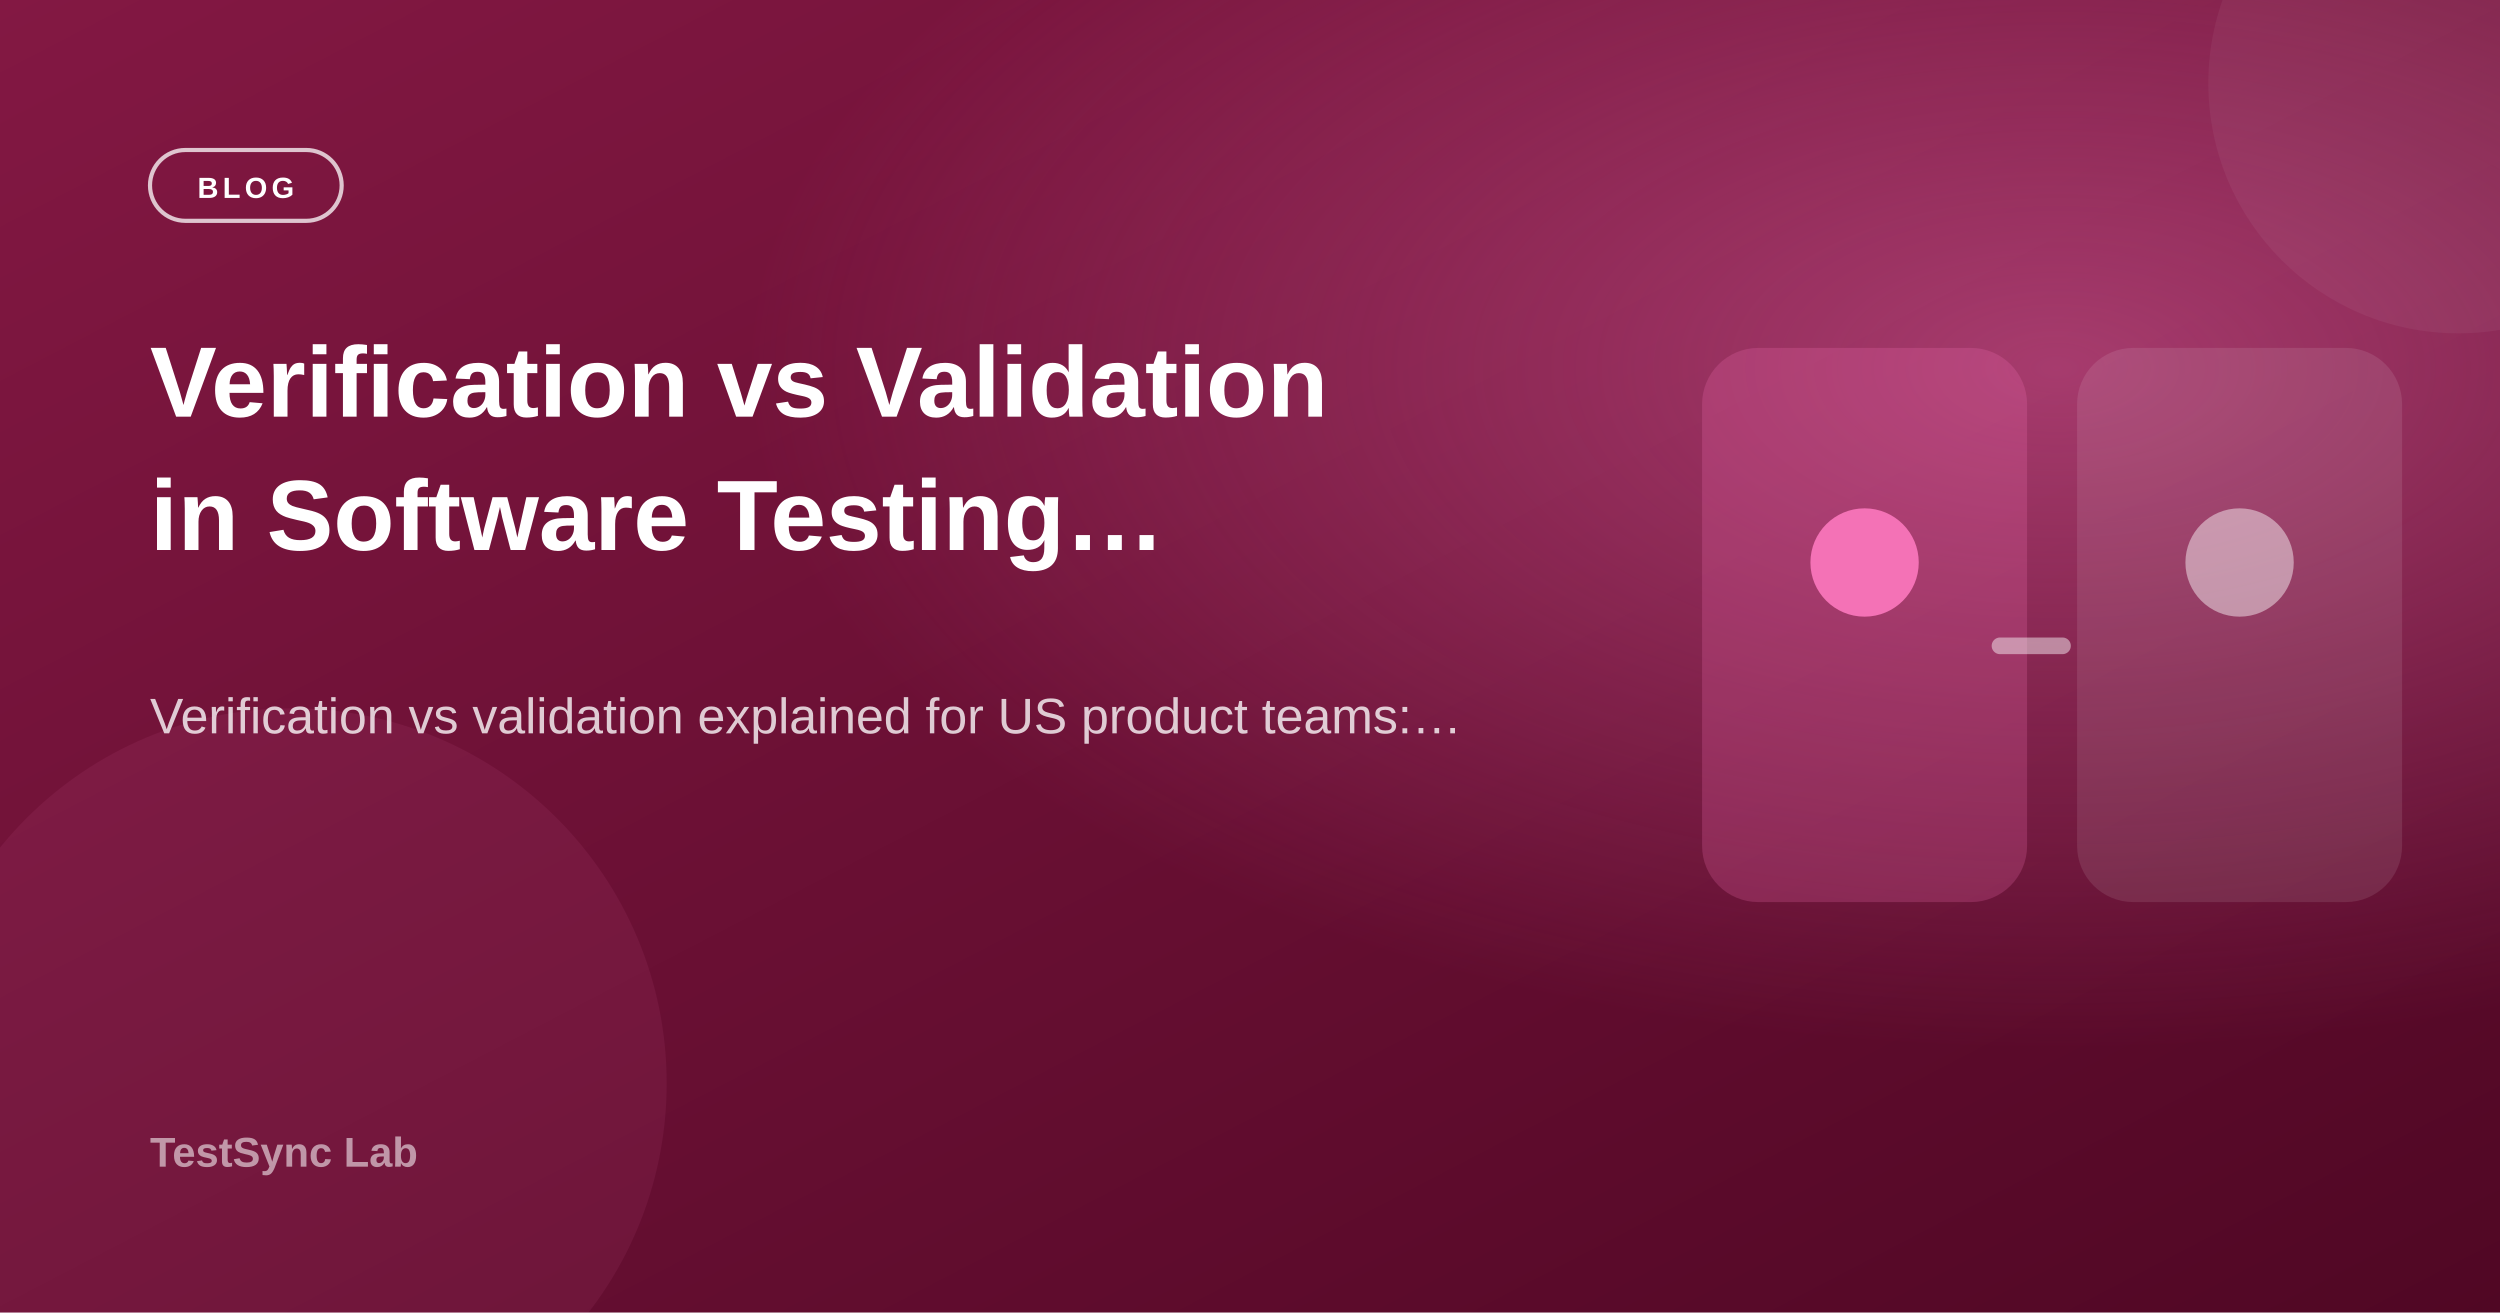
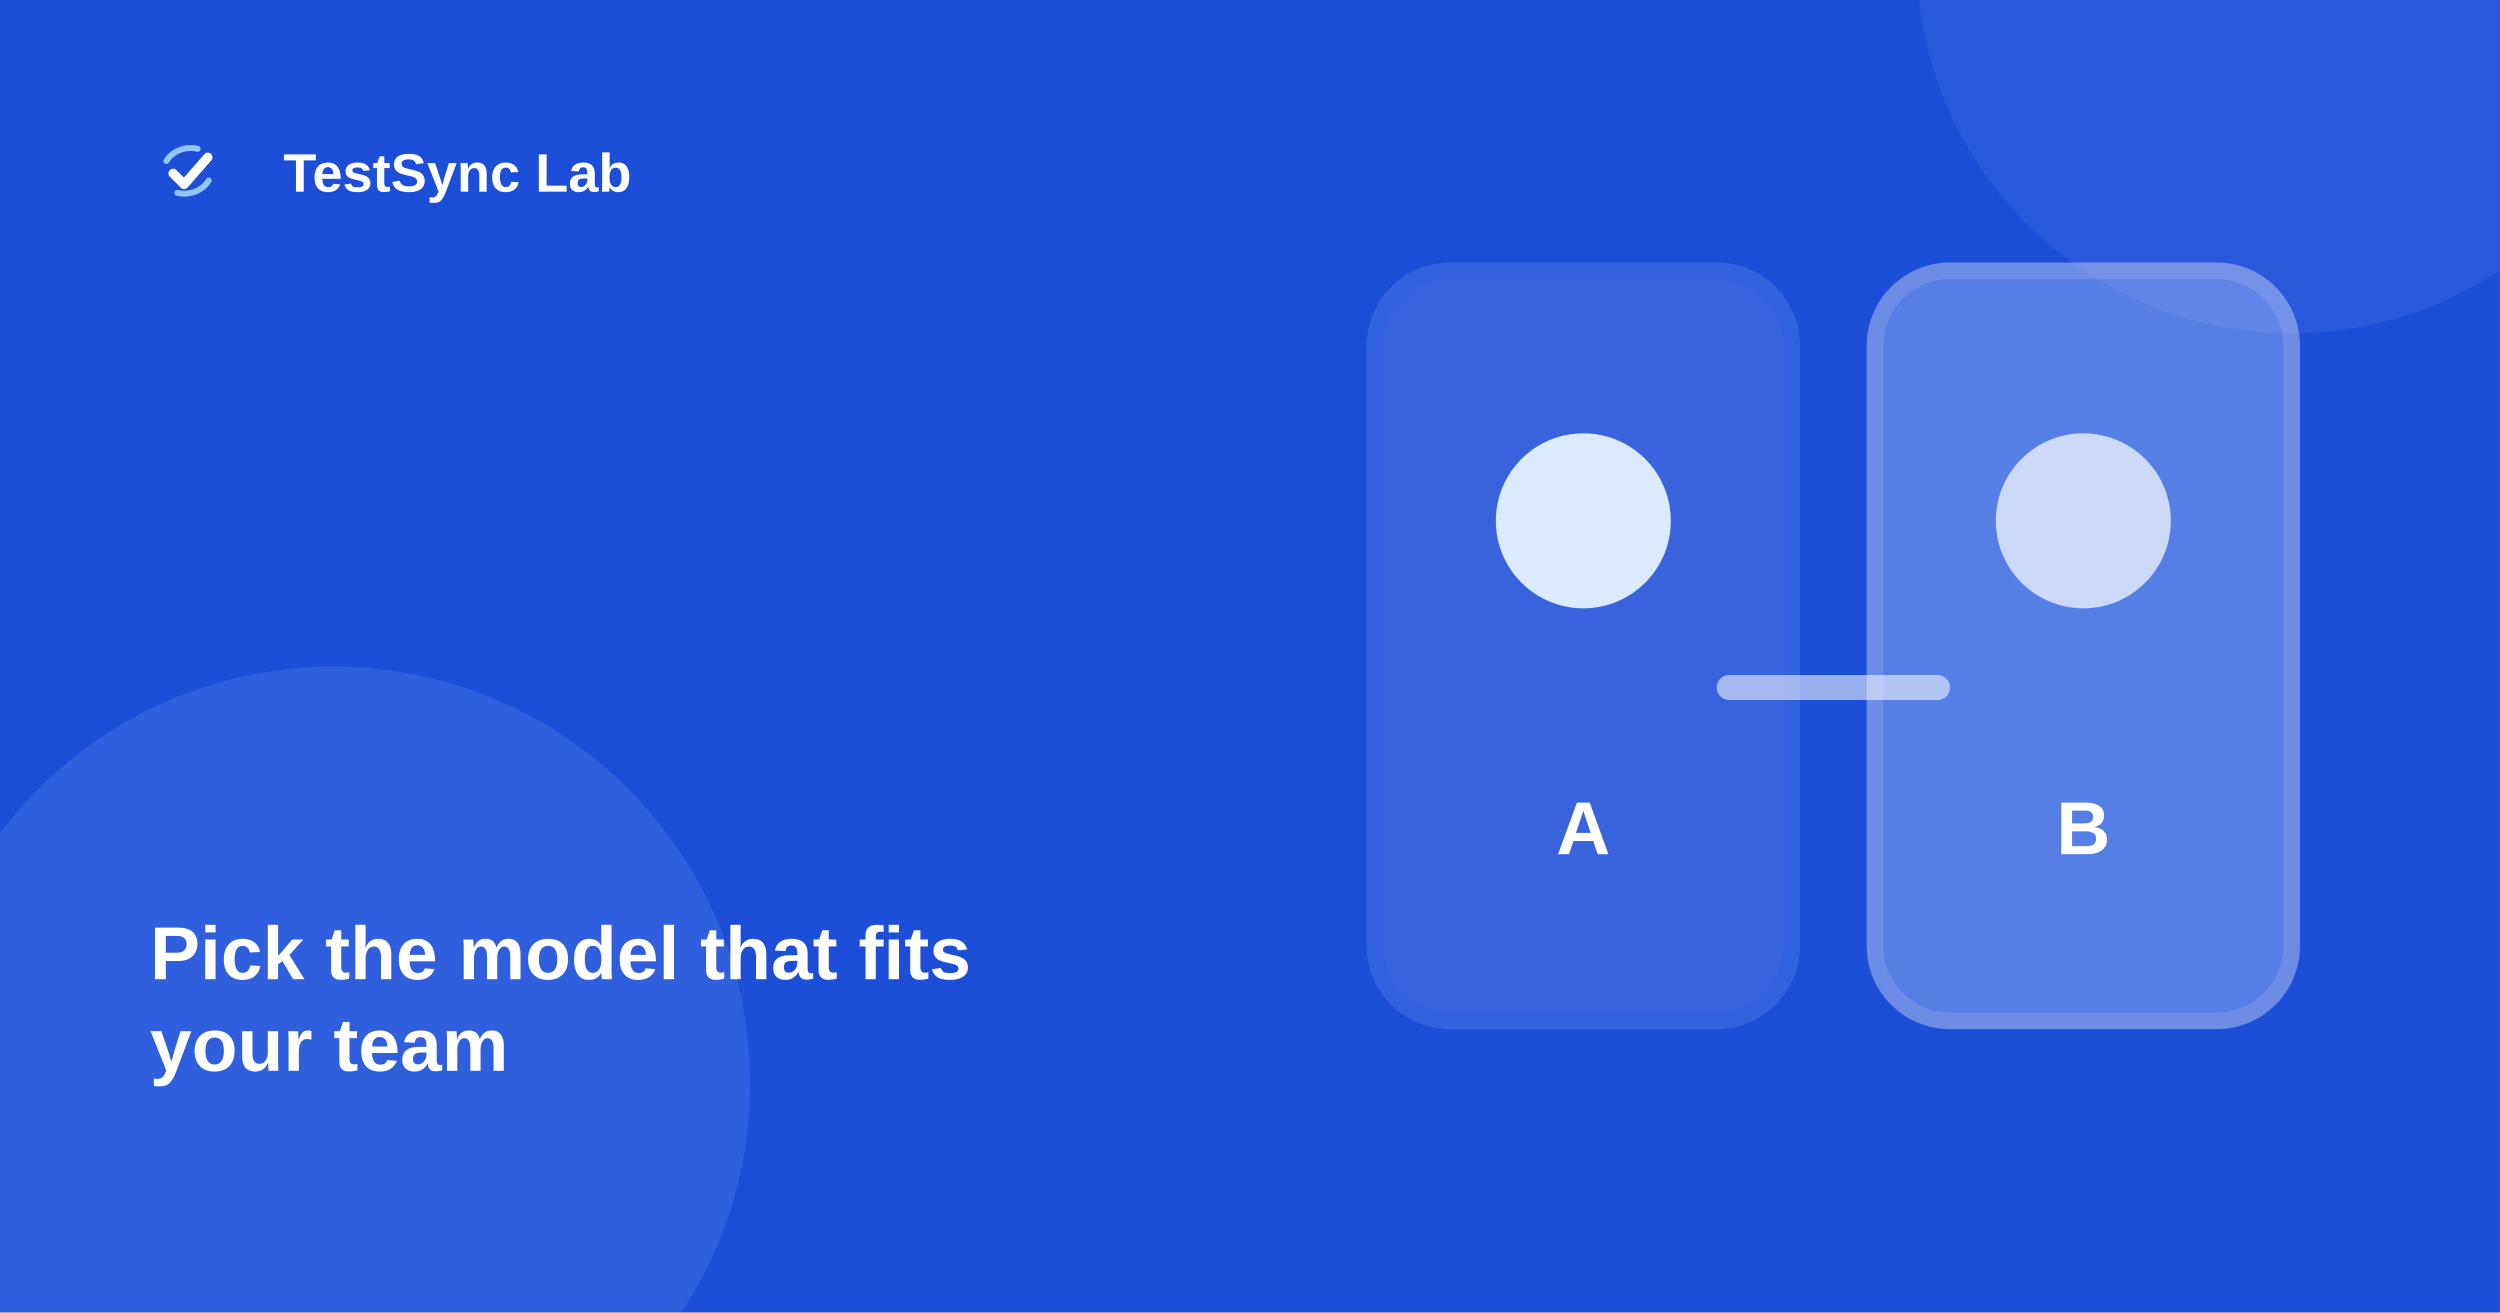
<svg xmlns="http://www.w3.org/2000/svg" width="1200" height="630" viewBox="0 0 1200 630" role="img" aria-label="Verification vs Validation in Software Testing (Clear Examples)">
-   <defs>
-     <linearGradient id="g" x1="0" y1="0" x2="1" y2="1">
-       <stop offset="0%" stop-color="#831843" />
-       <stop offset="100%" stop-color="#500724" />
-     </linearGradient>
-     <radialGradient id="glow" cx="82%" cy="28%" r="52%">
-       <stop offset="0%" stop-color="#F472B6" stop-opacity="0.45" />
-       <stop offset="100%" stop-color="#F472B6" stop-opacity="0" />
-     </radialGradient>
-   </defs>
-   <rect width="1200" height="630" fill="url(#g)" />
-   <rect width="1200" height="630" fill="url(#glow)" />
-   <circle cx="140" cy="520" r="180" fill="#F472B6" opacity="0.08" />
-   <circle cx="1180" cy="40" r="120" fill="#fff" opacity="0.05" />
-   <rect x="72" y="72" width="92" height="34" rx="17" fill="none" stroke="#fff" stroke-width="2" opacity="0.75" />
-   <text x="118" y="95" text-anchor="middle" fill="#fff" font-family="Arial, Helvetica, sans-serif" font-size="14" font-weight="700" letter-spacing="2">BLOG</text>
-   <text x="72" y="200" fill="#fff" font-family="Arial, Helvetica, sans-serif" font-size="48" font-weight="800">Verification vs Validation</text>
-   <text x="72" y="264" fill="#fff" font-family="Arial, Helvetica, sans-serif" font-size="48" font-weight="800">in Software Testing…</text>
-   <text x="72" y="352" fill="#fff" font-family="Arial, Helvetica, sans-serif" font-size="24" font-weight="500" opacity="0.78">Verification vs validation explained for US product teams:…</text>
-   <text x="72" y="560" fill="#fff" font-family="Arial, Helvetica, sans-serif" font-size="20" font-weight="600" opacity="0.55">TestSync Lab</text>
-   <rect x="820" y="170" width="150" height="260" rx="24" fill="#F472B6" opacity="0.22" stroke="#F472B6" stroke-width="6" />
-   <rect x="1000" y="170" width="150" height="260" rx="24" fill="#fff" opacity="0.10" stroke="#fff" stroke-width="6" />
-   <circle cx="895" cy="270" r="26" fill="#F472B6" />
-   <circle cx="1075" cy="270" r="26" fill="#fff" opacity="0.45" />
-   <path d="M960 310 H990" stroke="#fff" stroke-width="8" stroke-linecap="round" opacity="0.45" />
+   <rect width="1200" height="630" fill="#1D4ED8" />
+   <circle cx="160" cy="520" r="200" fill="#BFDBFE" opacity="0.12" />
+   <circle cx="1100" cy="-20" r="180" fill="#FFFFFF" opacity="0.06" />
+   <g transform="translate(64 56) scale(0.1015625)">
+     <rect width="512" height="512" rx="112" fill="#1D4ED8" />
+     <path d="M156 210c28-48 92-72 148-58" fill="none" stroke="#93C5FD" stroke-width="28" stroke-linecap="round" />
+     <path d="M356 302c-28 48-92 72-148 58" fill="none" stroke="#93C5FD" stroke-width="28" stroke-linecap="round" />
+     <path d="M188 268l52 52 112-128" fill="none" stroke="#FFFFFF" stroke-width="44" stroke-linecap="round" stroke-linejoin="round" />
+   </g>
+   <text x="136" y="92" fill="#FFFFFF" font-family="Arial, Helvetica, sans-serif" font-size="26" font-weight="700">TestSync Lab</text>
+   <g transform="translate(620 90)">
+     <rect x="40" y="40" width="200" height="360" rx="36" fill="#FFFFFF" opacity="0.12" stroke="#DBEAFE" stroke-width="8" />
+     <rect x="280" y="40" width="200" height="360" rx="36" fill="#BFDBFE" opacity="0.35" stroke="#FFFFFF" stroke-width="8" />
+     <circle cx="140" cy="160" r="42" fill="#DBEAFE" />
+     <circle cx="380" cy="160" r="42" fill="#FFFFFF" opacity="0.7" />
+     <path d="M210 240 H310" stroke="#FFFFFF" stroke-width="12" stroke-linecap="round" opacity="0.55" />
+     <text x="140" y="320" text-anchor="middle" fill="#FFFFFF" font-family="Arial, Helvetica, sans-serif" font-size="36" font-weight="800">A</text>
+     <text x="380" y="320" text-anchor="middle" fill="#FFFFFF" font-family="Arial, Helvetica, sans-serif" font-size="36" font-weight="800">B</text>
+   </g>
+   <text x="72" y="470" fill="#FFFFFF" font-family="Arial, Helvetica, sans-serif" font-size="36" font-weight="800">Pick the model that fits</text>
+   <text x="72" y="514" fill="#FFFFFF" font-family="Arial, Helvetica, sans-serif" font-size="36" font-weight="800">your team</text>
</svg>
